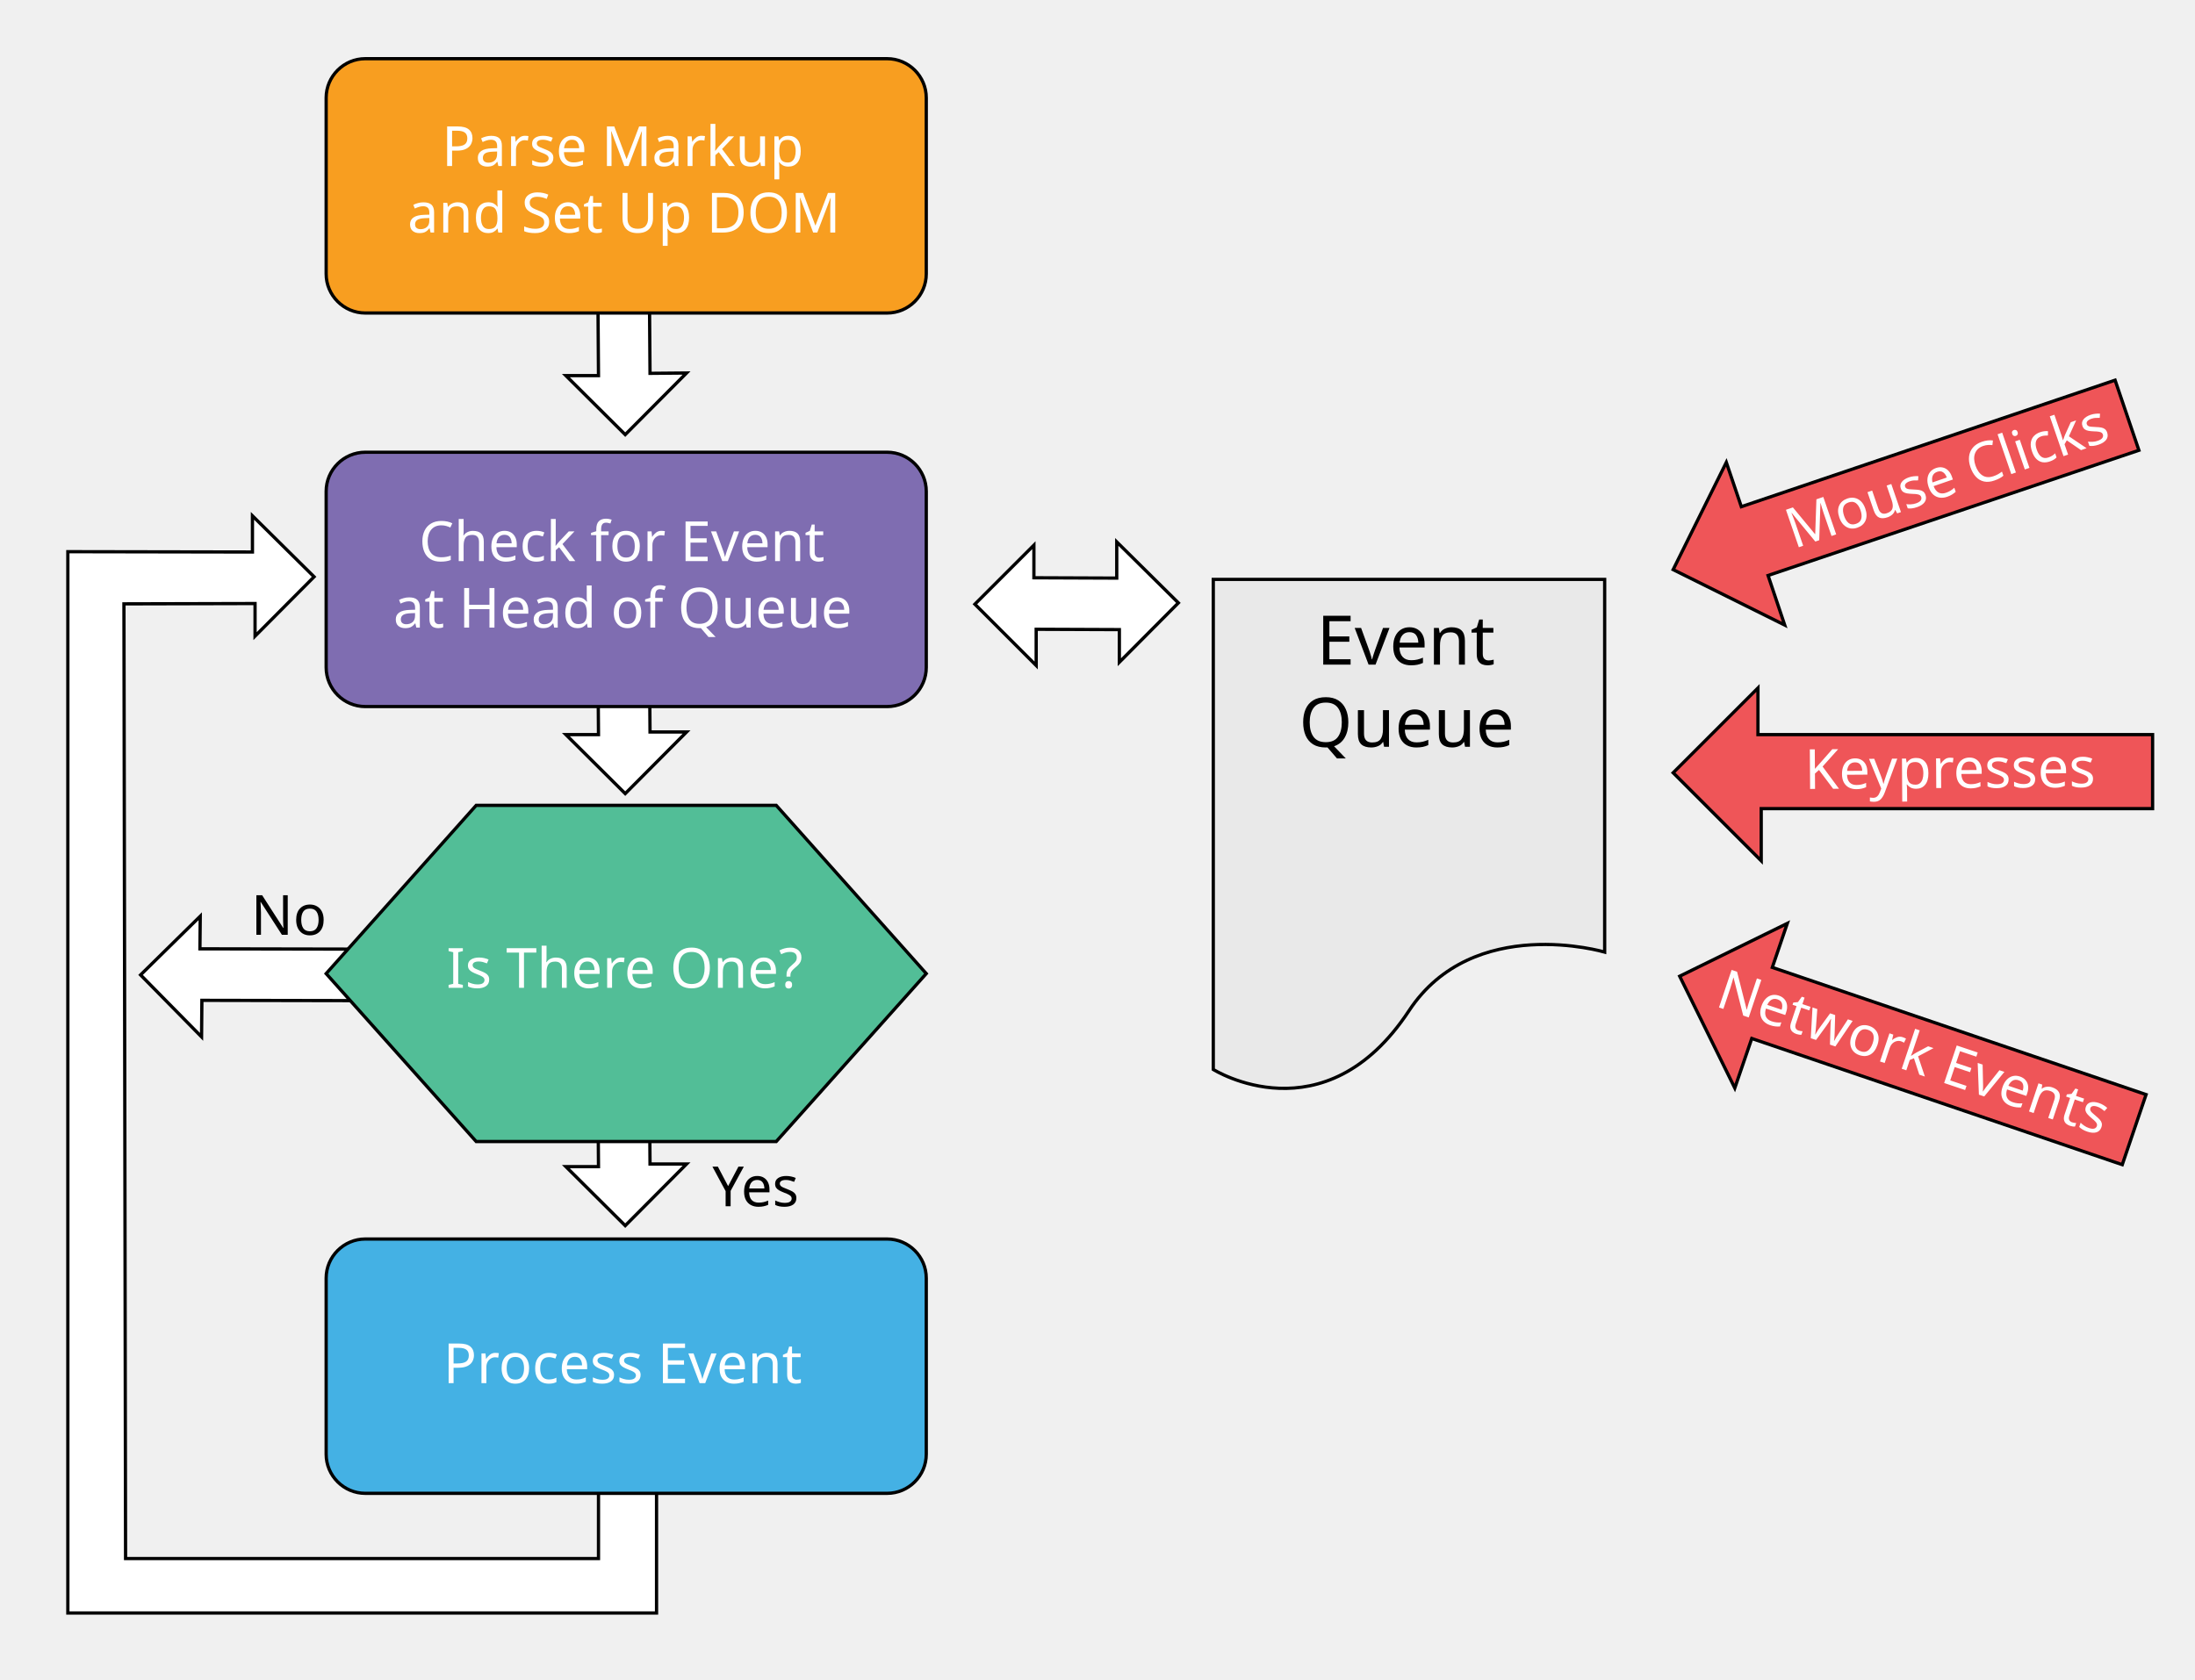
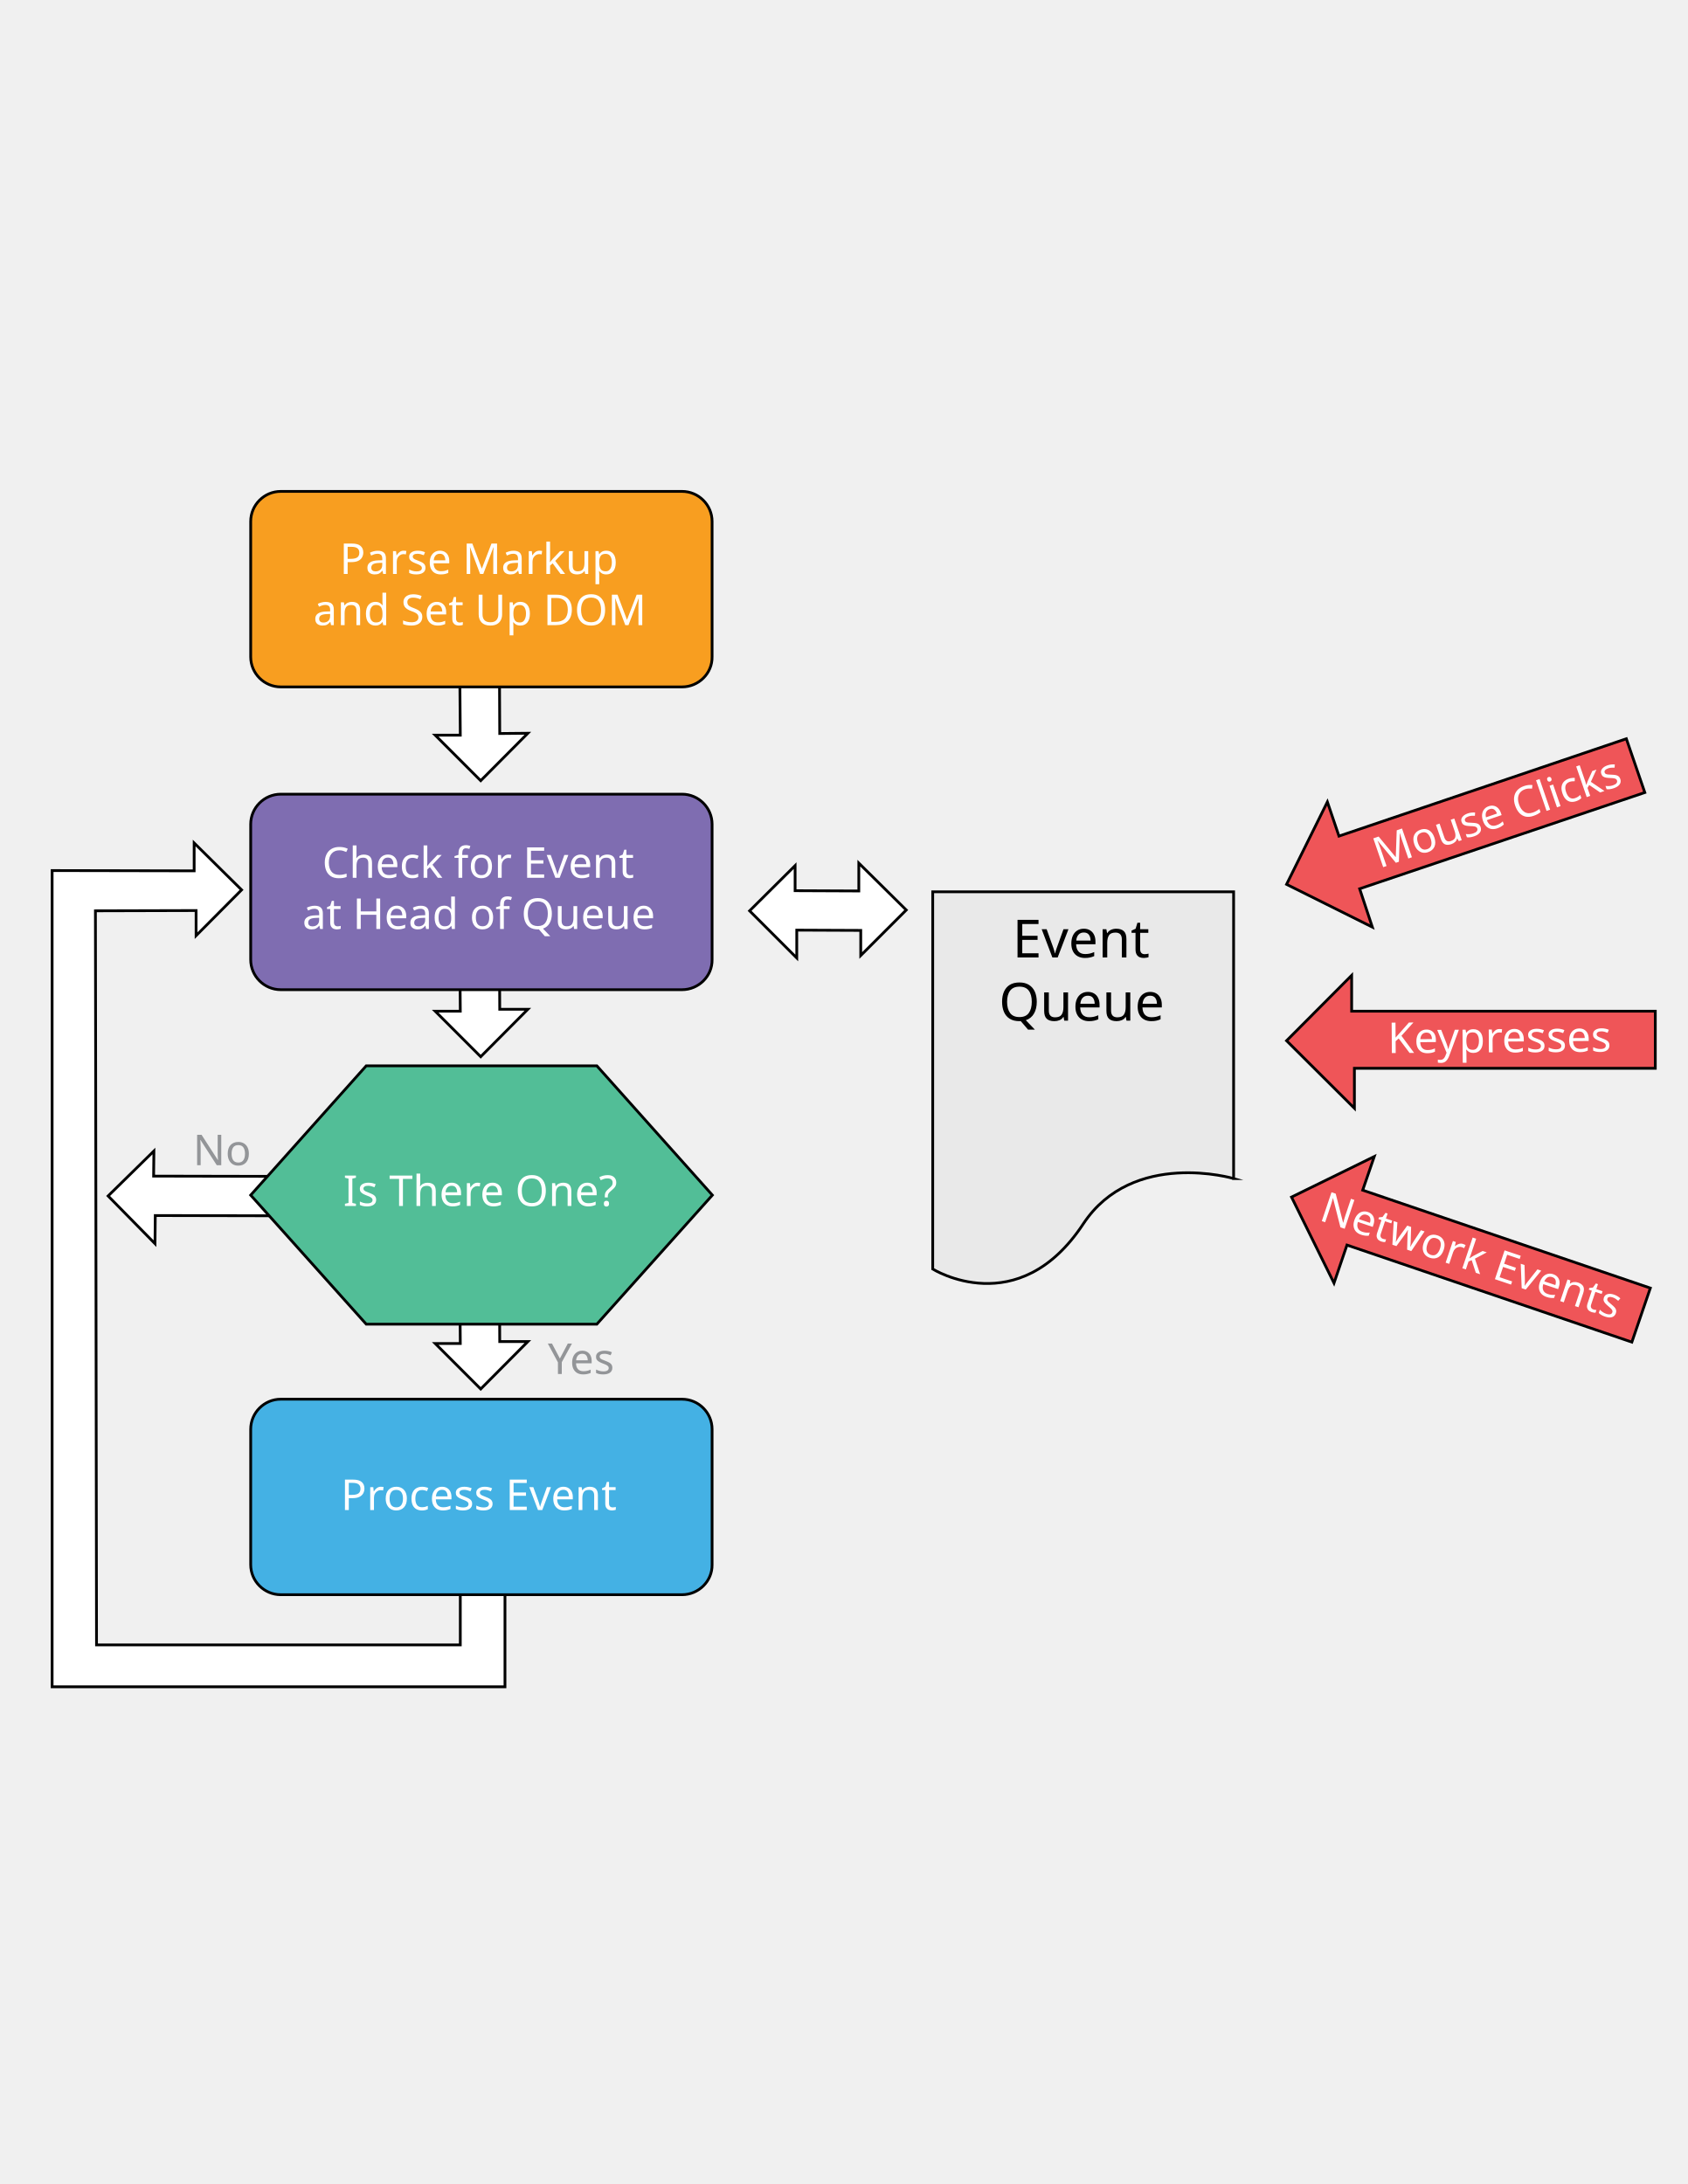
- <svg xmlns="http://www.w3.org/2000/svg" version="1.1" x="0px" y="0px" viewBox="0 0 673 515" enable-background="new 0 0 673 515" xml:space="preserve">
+ <svg xmlns="http://www.w3.org/2000/svg" version="1.1" id="Layer_1" x="0px" y="0px" viewBox="0 0 612 792" enable-background="new 0 0 612 792" xml:space="preserve">
  <g id="Layer_2">
-     <polygon fill="#FFFFFF" stroke="#000000" stroke-miterlimit="10" points="199.1,87.9 199.3,114.5 210.5,114.4 191.7,133.3    173.5,115.2 183.5,115.2 183.3,87.9  " />
-     <polygon fill="#FFFFFF" stroke="#000000" stroke-miterlimit="10" points="199.1,197.9 199.3,224.5 210.5,224.5 191.7,243.4    173.5,225.3 183.5,225.3 183.3,198  " />
-     <polygon fill="#FFFFFF" stroke="#000000" stroke-miterlimit="10" points="199.1,330.4 199.3,357 210.5,357 191.7,375.9    173.5,357.8 183.5,357.8 183.3,330.5  " />
-     <polygon fill="#FFFFFF" stroke="#000000" stroke-miterlimit="10" points="114.2,306.9 61.9,306.8 61.8,318 43.1,299 61.4,281    61.3,291 114.4,291.1  " />
-     <polygon fill="#FFFFFF" stroke="#000000" stroke-linecap="round" stroke-miterlimit="10" points="20.8,169.2 77.4,169.3    77.4,158.2 96.3,176.9 78.2,195.1 78.2,185.1 38,185.2 38,185.2 38.5,478 183.5,478 183.5,456.3 201.3,456.2 201.3,494.7    20.8,494.7  " />
-     <polygon fill="#FFFFFF" stroke="#000000" stroke-linecap="round" stroke-miterlimit="10" points="343.2,193.1 317.7,193    317.7,204.1 298.9,185.3 317,167.2 317,177.2 342.4,177.3 342.4,166.2 361.3,184.9 343.2,203.1  " />
+     <polygon fill="#FFFFFF" stroke="#000000" stroke-miterlimit="10" points="181.1,241.8 181.2,266 191.4,265.9 174.3,283.1    157.8,266.6 166.9,266.6 166.7,241.8  " />
+     <polygon fill="#FFFFFF" stroke="#000000" stroke-miterlimit="10" points="181.1,341.8 181.2,366 191.4,366 174.3,383.2    157.8,366.7 166.9,366.7 166.7,341.9  " />
+     <polygon fill="#FFFFFF" stroke="#000000" stroke-miterlimit="10" points="181.1,462.3 181.2,486.5 191.4,486.5 174.3,503.7    157.8,487.2 166.9,487.2 166.7,462.4  " />
+     <polygon fill="#FFFFFF" stroke="#000000" stroke-miterlimit="10" points="103.8,440.9 56.3,440.8 56.2,451 39.2,433.7 55.8,417.4    55.7,426.5 104,426.6  " />
+     <polygon fill="#FFFFFF" stroke="#000000" stroke-linecap="round" stroke-miterlimit="10" points="18.9,315.7 70.4,315.8    70.4,305.7 87.6,322.7 71.1,339.3 71.1,330.2 34.6,330.3 34.6,330.3 35,596.5 166.9,596.5 166.9,576.8 183.1,576.7 183.1,611.7    18.9,611.7  " />
+     <polygon fill="#FFFFFF" stroke="#000000" stroke-linecap="round" stroke-miterlimit="10" points="312.1,337.4 288.9,337.3    288.9,347.4 271.8,330.3 288.3,313.9 288.3,323 311.4,323.1 311.4,313 328.6,330 312.1,346.5  " />
  </g>
-   <g id="Layer_1">
-     <path fill="#F89E20" stroke="#000000" stroke-miterlimit="10" d="M272,96H112c-6.6,0-12-5.4-12-12V30c0-6.6,5.4-12,12-12h160   c6.6,0,12,5.4,12,12v54C284,90.6,278.6,96,272,96z" />
-     <path fill="#7F6DB1" stroke="#000000" stroke-miterlimit="10" d="M272,216.7H112c-6.6,0-12-5.4-12-12v-54c0-6.6,5.4-12,12-12h160   c6.6,0,12,5.4,12,12v54C284,211.3,278.6,216.7,272,216.7z" />
-     <path fill="#44B1E4" stroke="#000000" stroke-miterlimit="10" d="M272,458H112c-6.6,0-12-5.4-12-12v-54c0-6.6,5.4-12,12-12h160   c6.6,0,12,5.4,12,12v54C284,452.6,278.6,458,272,458z" />
-     <polygon fill="#52BE97" stroke="#000000" stroke-miterlimit="10" points="146,350.1 100,298.6 146,247 238,247 284,298.6    238,350.1  " />
-     <path fill="#E9E9E9" stroke="#000000" stroke-miterlimit="10" d="M492,292c0,0-40.3-11.9-60,18c-26,39.4-60,18-60,18V177.7h120V292   z" />
-     <polygon fill="#EF5558" stroke="#000000" stroke-miterlimit="10" points="655.8,138.1 542.1,176.5 547.2,191.7 513,174.7    529.3,141.8 533.9,155.4 648.5,116.6  " />
-     <polygon fill="#EF5558" stroke="#000000" stroke-miterlimit="10" points="660,248 540,248 540,264 513,237 539,211 539,225.3    660,225.3  " />
-     <polygon fill="#EF5558" stroke="#000000" stroke-miterlimit="10" points="650.7,357.2 537.1,318.5 531.9,333.7 515,299.4    548,283.2 543.4,296.7 658,335.7  " />
+   <g id="Layer_1_1_">
+     <path fill="#F89E20" stroke="#000000" stroke-miterlimit="10" d="M247.3,249.1H101.8c-6,0-10.9-4.9-10.9-10.9v-49.1   c0-6,4.9-10.9,10.9-10.9h145.5c6,0,10.9,4.9,10.9,10.9v49.1C258.3,244.2,253.3,249.1,247.3,249.1z" />
+     <path fill="#7F6DB1" stroke="#000000" stroke-miterlimit="10" d="M247.3,358.9H101.8c-6,0-10.9-4.9-10.9-10.9v-49.1   c0-6,4.9-10.9,10.9-10.9h145.5c6,0,10.9,4.9,10.9,10.9V348C258.3,354,253.3,358.9,247.3,358.9z" />
+     <path fill="#44B1E4" stroke="#000000" stroke-miterlimit="10" d="M247.3,578.3H101.8c-6,0-10.9-4.9-10.9-10.9v-49.1   c0-6,4.9-10.9,10.9-10.9h145.5c6,0,10.9,4.9,10.9,10.9v49.1C258.3,573.4,253.3,578.3,247.3,578.3z" />
+     <polygon fill="#52BE97" stroke="#000000" stroke-miterlimit="10" points="132.8,480.2 90.9,433.4 132.8,386.5 216.4,386.5    258.3,433.4 216.4,480.2  " />
+     <path fill="#E9E9E9" stroke="#000000" stroke-miterlimit="10" d="M447.4,427.4c0,0-36.6-10.8-54.6,16.4   c-23.6,35.8-54.6,16.4-54.6,16.4V323.4h109.1V427.4z" />
+     <polygon fill="#EF5558" stroke="#000000" stroke-miterlimit="10" points="596.4,287.4 493,322.3 497.6,336.2 466.5,320.7    481.3,290.8 485.5,303.2 589.7,267.9  " />
+     <polygon fill="#EF5558" stroke="#000000" stroke-miterlimit="10" points="600.2,387.4 491.1,387.4 491.1,401.9 466.5,377.4    490.1,353.7 490.1,366.7 600.2,366.7  " />
+     <polygon fill="#EF5558" stroke="#000000" stroke-miterlimit="10" points="591.7,486.7 488.4,451.5 483.7,465.3 468.3,434.1    498.3,419.4 494.1,431.6 598.4,467.1  " />
  </g>
  <g id="Layer_3">
-     <rect x="124" y="38" fill="none" width="137" height="65" />
-     <text transform="matrix(1 0 0 1 135.4404 50.9199)">
-       <tspan x="0" y="0" fill="#FFFFFF" font-family="'OpenSans-Semibold'" font-size="17">Parse Markup </tspan>
-       <tspan x="-10.5" y="20.4" fill="#FFFFFF" font-family="'OpenSans-Semibold'" font-size="17">and Set Up DOM</tspan>
-     </text>
-     <rect x="118" y="159.2" fill="none" width="149" height="65" />
-     <text transform="matrix(1 0 0 1 128.4678 172.0824)">
-       <tspan x="0" y="0" fill="#FFFFFF" font-family="'OpenSans-Semibold'" font-size="17">Check for Event </tspan>
-       <tspan x="-7.9" y="20.4" fill="#FFFFFF" font-family="'OpenSans-Semibold'" font-size="17">at Head of Queue</tspan>
-     </text>
-     <rect x="118" y="290" fill="none" width="149" height="65" />
-     <text transform="matrix(1 0 0 1 136.8516 302.9486)" fill="#FFFFFF" font-family="'OpenSans-Semibold'" font-size="17">Is There One?</text>
-     <rect x="118" y="411.3" fill="none" width="149" height="32.5" />
-     <text transform="matrix(1 0 0 1 135.897 424.1981)" fill="#FFFFFF" font-family="'OpenSans-Semibold'" font-size="17">Process Event</text>
-     <rect x="203.3" y="357" fill="none" width="58.4" height="32.5" />
-     <text transform="matrix(1 0 0 1 218.4346 369.9481)" font-family="'OpenSans-Semibold'" font-size="17">Yes</text>
-     <rect x="59.6" y="273.8" fill="none" width="58.4" height="32.5" />
-     <text transform="matrix(1 0 0 1 76.9517 286.6981)" font-family="'OpenSans-Semibold'" font-size="17">No</text>
-     <rect x="372" y="187.9" fill="none" width="120" height="59.1" />
-     <text transform="matrix(1 0 0 1 403.6787 203.8436)">
-       <tspan x="0" y="0" font-family="'OpenSans-Semibold'" font-size="21">Event </tspan>
-       <tspan x="-5.4" y="25.2" font-family="'OpenSans-Semibold'" font-size="21">Queue</tspan>
-     </text>
-     <text transform="matrix(0.948 0.3182 -0.3182 0.948 525.488 308.4544)" fill="#FFFFFF" font-family="'OpenSans-Semibold'" font-size="17">Network Events</text>
-     <text transform="matrix(0.9456 -0.3255 0.3255 0.9456 549.9687 168.3712)" fill="#FFFFFF" font-family="'OpenSans-Semibold'" font-size="17">Mouse Clicks</text>
-     <text transform="matrix(1 -7.070850e-03 7.070850e-03 1 553.3356 241.9793)" fill="#FFFFFF" font-family="'OpenSans-Semibold'" font-size="17">Keypresses</text>
+     <rect x="112.8" y="196.4" fill="none" width="124.6" height="59.1" />
+     <text transform="matrix(1 0 0 1 123.1641 208.1441)" fill="#FFFFFF" font-family="'OpenSans-Semibold'" font-size="15.459">Parse Markup </text>
+     <text transform="matrix(1 0 0 1 113.6157 226.6948)" fill="#FFFFFF" font-family="'OpenSans-Semibold'" font-size="15.459">and Set Up DOM</text>
+     <rect x="107.3" y="306.6" fill="none" width="135.5" height="59.1" />
+     <text transform="matrix(1 0 0 1 116.8233 318.3247)" fill="#FFFFFF" font-family="'OpenSans-Semibold'" font-size="15.459">Check for Event </text>
+     <text transform="matrix(1 0 0 1 109.6396 336.8755)" fill="#FFFFFF" font-family="'OpenSans-Semibold'" font-size="15.459">at Head of Queue</text>
+     <rect x="107.3" y="425.6" fill="none" width="135.5" height="59.1" />
+     <text transform="matrix(1 0 0 1 124.4473 437.3291)" fill="#FFFFFF" font-family="'OpenSans-Semibold'" font-size="15.459">Is There One?</text>
+     <rect x="107.3" y="535.9" fill="none" width="135.5" height="29.6" />
+     <text transform="matrix(1 0 0 1 123.5791 547.5889)" fill="#FFFFFF" font-family="'OpenSans-Semibold'" font-size="15.459">Process Event</text>
+     <rect x="184.9" y="486.5" fill="none" width="53.1" height="29.6" />
+     <text transform="matrix(1 0 0 1 198.6357 498.2559)" fill="#939598" font-family="'OpenSans-Semibold'" font-size="15.459">Yes</text>
+     <rect x="54.2" y="410.8" fill="none" width="53.1" height="29.6" />
+     <text transform="matrix(1 0 0 1 69.9766 422.5518)" fill="#939598" font-family="'OpenSans-Semibold'" font-size="15.459">No</text>
+     <rect x="338.3" y="332.7" fill="none" width="109.1" height="53.7" />
+     <text transform="matrix(1 0 0 1 367.0899 347.207)" font-family="'OpenSans-Semibold'" font-size="19.097">Event </text>
+     <text transform="matrix(1 0 0 1 362.1787 370.123)" font-family="'OpenSans-Semibold'" font-size="19.097">Queue</text>
+     <text transform="matrix(0.948 0.3182 -0.3182 0.948 477.8582 442.3364)" fill="#FFFFFF" font-family="'OpenSans-Semibold'" font-size="15.459">Network Events</text>
+     <text transform="matrix(0.9455 -0.3255 0.3255 0.9455 500.1199 314.9495)" fill="#FFFFFF" font-family="'OpenSans-Semibold'" font-size="15.46">Mouse Clicks</text>
+     <text transform="matrix(1 -7.070674e-03 7.070674e-03 1 503.1815 381.8865)" fill="#FFFFFF" font-family="'OpenSans-Semibold'" font-size="15.46">Keypresses</text>
  </g>
</svg>
